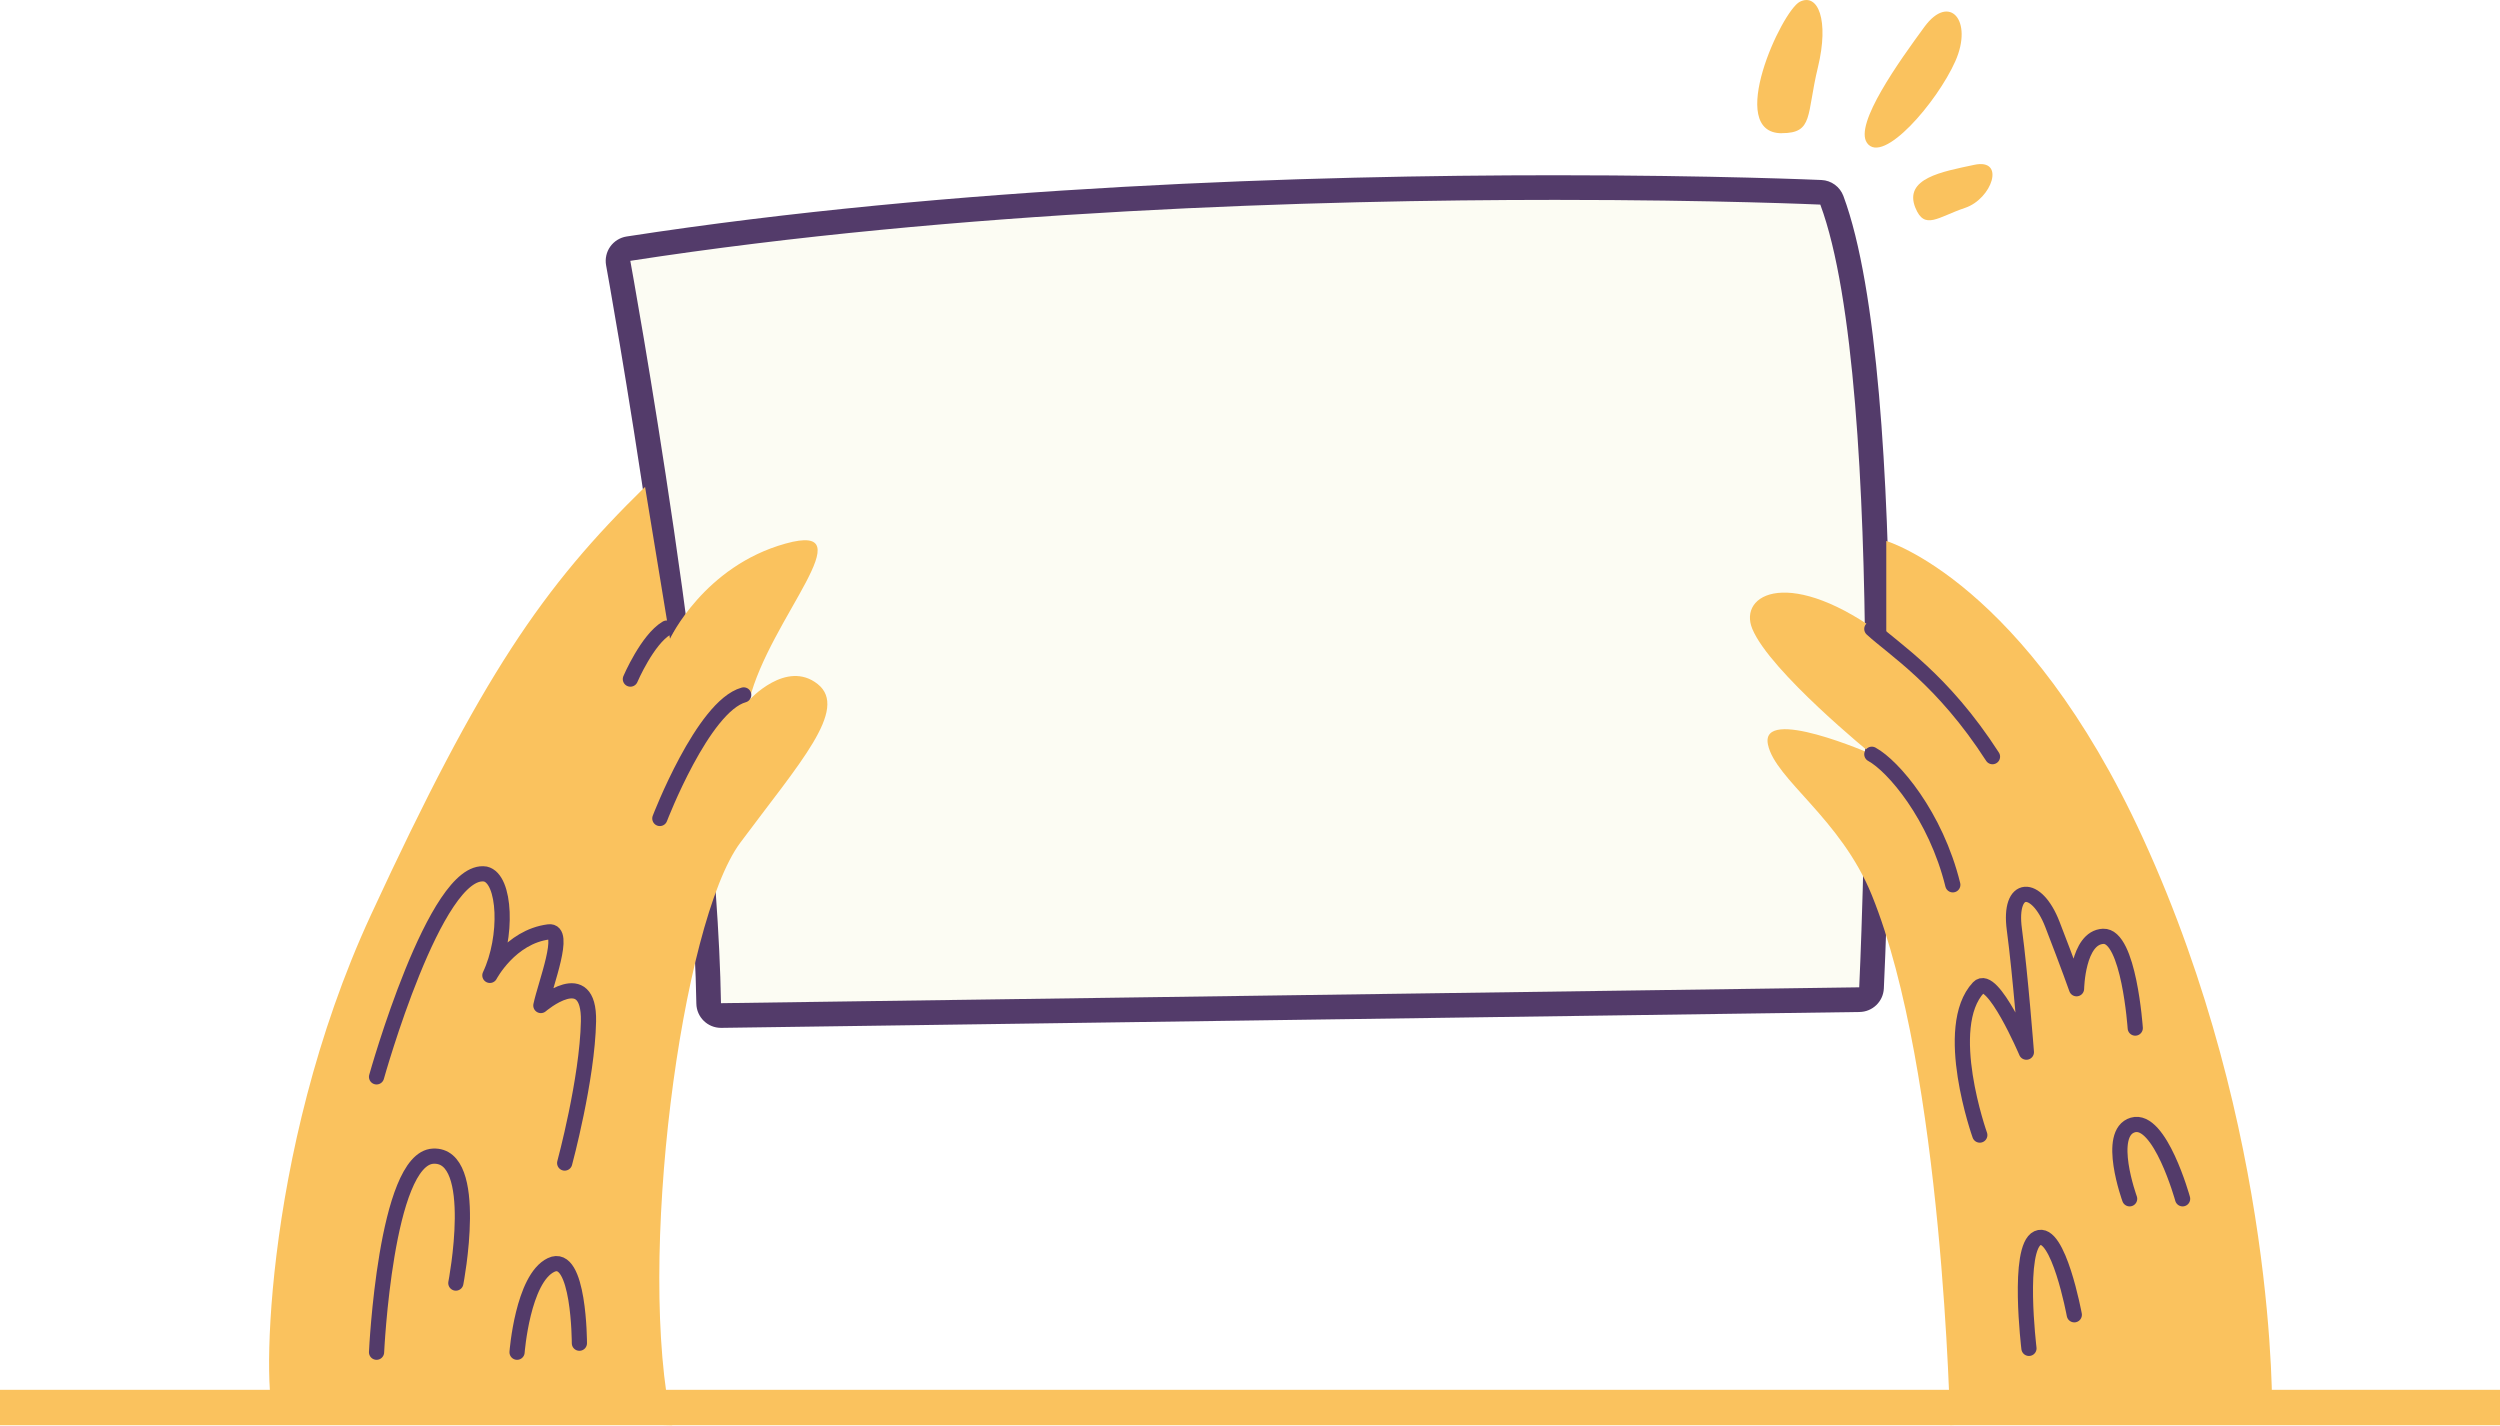
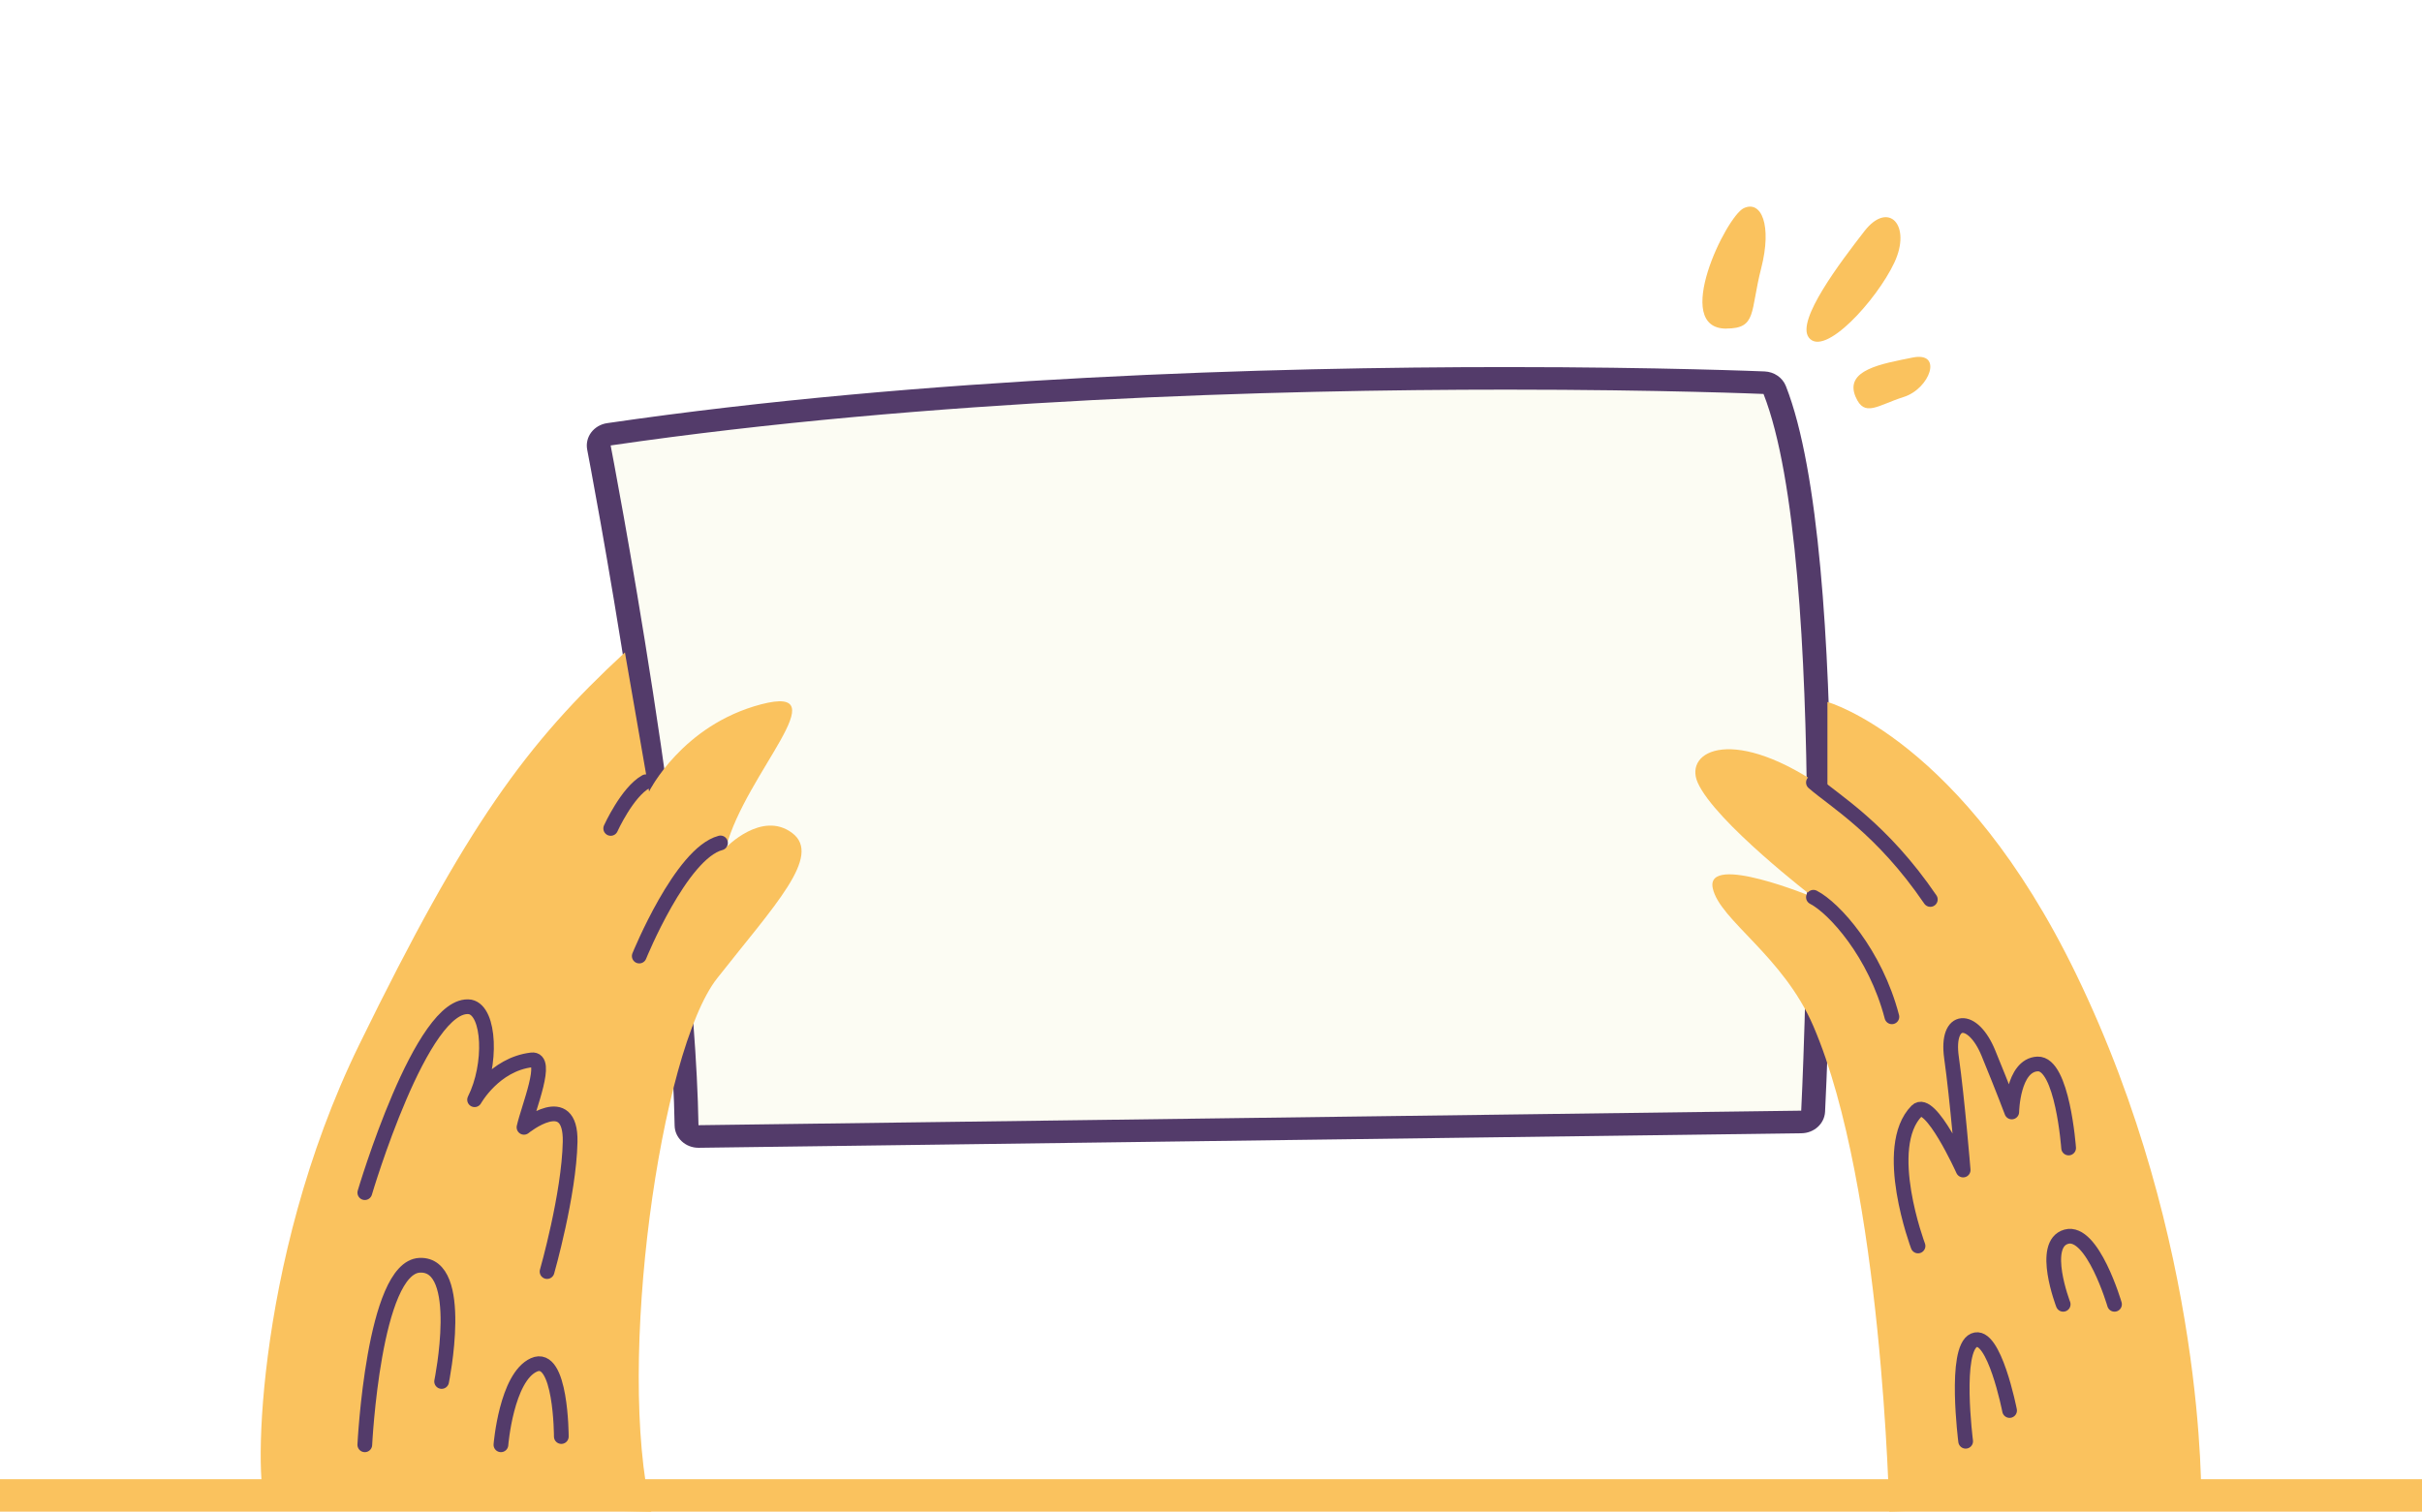
- <svg xmlns="http://www.w3.org/2000/svg" id="Layer_1" viewBox="0 0 667.77 380.69">
-   <path d="M475.94,35.57c8.5,0,6.55-4.85,9.63-17.55,3.08-12.72,0-19.98-4.82-17.55s-19.95,35.12-4.82,35.12h0Z" style="fill:#fac25e; stroke-width:0px;" />
-   <path d="M498.68,38.15c-3.47-4.96,8.69-21.89,15.35-30.98,6.66-9.08,13.1-1.71,8.25,9.19-4.85,10.9-19.37,27.85-23.61,21.79Z" style="fill:#fac25e; stroke-width:0px;" />
-   <path d="M511.62,55.53c-3.21-7.93,7.23-9.68,15.71-11.5,8.48-1.82,4.76,9.09-2.46,11.5-7.22,2.42-10.79,6.05-13.24,0Z" style="fill:#fac25e; stroke-width:0px;" />
-   <path d="M192.59,271.25c-1.79,0-3.27-1.44-3.3-3.23-1.2-71.54-23.93-196.5-24.17-197.75-.16-.87.04-1.77.56-2.5.52-.72,1.3-1.21,2.18-1.35,87.31-13.49,182.82-16.32,247.57-16.32,42.49,0,70.65,1.25,70.93,1.26,1.32.06,2.47.9,2.94,2.14,18.19,48.91,10.92,203.81,10.6,210.37-.08,1.73-1.5,3.11-3.25,3.13,0,0-304.06,4.24-304.08,4.24h.01Z" style="fill:#fcfcf3; stroke-width:0px;" />
-   <path d="M415.44,53.39c42.92,0,70.78,1.26,70.78,1.26,18.16,48.84,10.39,209.07,10.39,209.07l-304.03,4.24c-1.21-72.65-24.22-198.29-24.22-198.29,87.68-13.54,183.74-16.28,247.06-16.28M415.44,46.81c-64.86,0-160.54,2.84-248.07,16.36-1.75.27-3.33,1.25-4.36,2.69-1.03,1.44-1.43,3.26-1.12,5,.23,1.25,22.92,125.94,24.11,197.21.06,3.6,2.99,6.48,6.58,6.48h.09l304.03-4.24c3.48-.05,6.32-2.79,6.49-6.27.32-6.6,7.62-162.15-10.8-211.68-.92-2.47-3.23-4.17-5.87-4.28-.28-.01-28.51-1.27-71.08-1.27Z" style="fill:#533b6a; stroke-width:0px;" />
-   <path d="M73.62,378.27c-3.63-.61-4.24-69.62,25.42-133.8,29.66-64.17,46.01-87.78,73.26-114.42l6.66,40.56s9.08-19.37,30.88-25.42c21.79-6.05-4.24,19.98-9.68,41.77,0,0,9.87-10.9,18.25-4.24s-4.93,21.18-20.68,42.38c-15.74,21.18-27.85,112.61-18.16,155.59l-105.94-2.42h-.01Z" style="fill:#fac25e; stroke-width:0px;" />
-   <path d="M520.9,380.69s-1.86-94.6-20.92-141.58c-8.34-20.55-25.82-30.92-27.75-40.25-2.17-10.51,27.75,2.6,27.75,2.6,0,0-27.18-22.05-31.92-33.47-3.87-9.33,10.05-17.06,35.78,2.32v-25.81s37.18,10.93,68.54,79.34c36.04,78.58,34.51,153.81,34.51,153.81l-85.99,3.02h0Z" style="fill:#fac25e; stroke-width:0px;" />
-   <path d="M100.58,287.64s15.74-56.3,29.06-54.18c5.45,1.21,6.05,16.89,1.21,27.07,0,0,5.42-10.33,15.74-11.62,4.85-.61-.91,13.92-2.12,19.67,0,0,13.02-11.2,12.72,4.24s-6.36,37.84-6.36,37.84" style="fill:none; stroke:#533b6a; stroke-linecap:round; stroke-linejoin:round; stroke-width:4.06px;" />
-   <path d="M100.58,361.19s2.42-51.76,15.13-52.37c12.72-.61,6.05,33.9,6.05,33.9" style="fill:none; stroke:#533b6a; stroke-linecap:round; stroke-linejoin:round; stroke-width:4.06px;" />
-   <path d="M138.11,361.19s1.51-19.67,9.08-23.3c7.57-3.63,7.57,20.89,7.57,20.89" style="fill:none; stroke:#533b6a; stroke-linecap:round; stroke-linejoin:round; stroke-width:4.06px;" />
-   <path d="M168.38,181.39s4.54-10.6,9.68-13.62" style="fill:none; stroke:#533b6a; stroke-linecap:round; stroke-linejoin:round; stroke-width:4.06px;" />
-   <path d="M176.25,218.62s11.5-29.97,22.4-33" style="fill:none; stroke:#533b6a; stroke-linecap:round; stroke-linejoin:round; stroke-width:4.06px;" />
-   <path d="M528.82,303.19s-10.26-28.83-.34-39.42c3.73-3.99,12.78,17.27,12.78,17.27,0,0-1.59-20.68-3.21-32.79-1.62-12.12,5.89-12.38,10.16-1.35,4.28,11.03,6.45,17.2,6.45,17.2,0,0,.24-13.68,7.12-14,6.88-.31,8.56,24.51,8.56,24.51" style="fill:none; stroke:#533b6a; stroke-linecap:round; stroke-linejoin:round; stroke-width:4.06px;" />
-   <path d="M499.98,201.47c5.72,3.11,17.08,16.37,21.63,34.87" style="fill:none; stroke:#533b6a; stroke-linecap:round; stroke-linejoin:round; stroke-width:4.06px;" />
-   <path d="M499.98,167.99c5.91,5.45,18.87,13.39,32.23,34.12" style="fill:none; stroke:#533b6a; stroke-linecap:round; stroke-linejoin:round; stroke-width:4.06px;" />
-   <path d="M541.95,360.16s-3.26-26.89,2.29-29.45c5.55-2.57,9.82,20.48,9.82,20.48" style="fill:none; stroke:#533b6a; stroke-linecap:round; stroke-linejoin:round; stroke-width:4.06px;" />
-   <path d="M568.84,320.21s-6.4-17.59.86-19.72c7.25-2.13,13.29,19.72,13.29,19.72" style="fill:none; stroke:#533b6a; stroke-linecap:round; stroke-linejoin:round; stroke-width:4.06px;" />
-   <rect y="371.23" width="667.77" height="9.46" style="fill:#fac25e; stroke-width:0px;" />
+ <svg xmlns="http://www.w3.org/2000/svg" width="668px" height="417px" viewBox="0 0 668 417" version="1.1">
+   <g id="Artboard" stroke="none" stroke-width="1" fill="none" fill-rule="evenodd">
+     <g id="Palumba_Badge-Sign-with-line" transform="translate(0, 57)">
+       <path d="M476.104,33.633 C484.607,33.633 482.656,29.047 485.737,17.037 C488.818,5.008 485.737,-1.858 480.916,0.44 C476.094,2.738 460.959,33.652 476.094,33.652 L476.094,33.652 L476.104,33.633 Z" id="Path" fill="#FAC25E" fill-rule="nonzero" />
+       <path d="M498.852,36.073 C495.381,31.382 507.545,15.372 514.207,6.776 C520.869,-1.81 527.312,5.159 522.46,15.467 C517.608,25.775 503.083,41.804 498.842,36.073 L498.852,36.073 Z" id="Path" fill="#FAC25E" fill-rule="nonzero" />
+       <path d="M511.796,52.509 C508.585,45.009 519.029,43.355 527.512,41.633 C535.995,39.912 532.273,50.23 525.051,52.509 C517.828,54.797 514.257,58.23 511.806,52.509 L511.796,52.509 Z" id="Path" fill="#FAC25E" fill-rule="nonzero" />
+       <path d="M192.656,256.507 C190.866,256.507 189.385,255.145 189.355,253.452 C188.155,185.8 165.417,67.63 165.177,66.448 C165.017,65.625 165.217,64.774 165.737,64.083 C166.257,63.403 167.038,62.939 167.918,62.807 C255.258,50.05 350.801,47.374 415.573,47.374 C458.078,47.374 486.247,48.556 486.528,48.565 C487.848,48.622 488.998,49.416 489.469,50.589 C507.665,96.841 500.392,243.324 500.072,249.528 C499.992,251.164 498.572,252.469 496.821,252.488 C496.821,252.488 192.656,256.497 192.636,256.497 L192.646,256.497 L192.656,256.507 Z" id="Path" fill="#FCFCF3" fill-rule="nonzero" />
+       <path d="M415.583,50.485 C458.518,50.485 486.387,51.676 486.387,51.676 C504.554,97.863 496.781,249.386 496.781,249.386 L192.646,253.396 C191.436,184.693 168.418,65.88 168.418,65.88 C256.128,53.076 352.221,50.485 415.563,50.485 M415.583,44.262 C350.701,44.262 254.988,46.948 167.428,59.733 C165.677,59.989 164.096,60.916 163.066,62.277 C162.036,63.639 161.636,65.36 161.946,67.006 C162.176,68.188 184.874,186.102 186.064,253.5 C186.124,256.904 189.055,259.627 192.646,259.627 L192.736,259.627 L496.871,255.618 C500.352,255.571 503.193,252.979 503.363,249.689 C503.683,243.447 510.986,96.349 492.56,49.511 C491.639,47.175 489.328,45.567 486.688,45.463 C486.407,45.454 458.168,44.262 415.583,44.262 L415.583,44.262 Z" id="Shape" fill="#533B6A" fill-rule="nonzero" />
+       <path d="M73.645,357.711 C70.014,357.135 69.404,291.875 99.074,231.182 C128.744,170.499 145.1,148.172 172.359,122.979 L179.022,161.335 C179.022,161.335 188.105,143.018 209.912,137.297 C231.71,131.575 205.671,156.191 200.229,176.797 C200.229,176.797 210.102,166.489 218.485,172.787 C226.868,179.085 213.554,192.816 197.798,212.864 C182.053,232.894 169.939,319.355 179.632,360 L73.655,357.711 L73.645,357.711 L73.645,357.711 Z" id="Path" fill="#FAC25E" fill-rule="nonzero" />
+       <path d="M521.079,360 C521.079,360 519.219,270.54 500.152,226.113 C491.809,206.68 474.323,196.873 472.393,188.05 C470.222,178.111 500.152,190.509 500.152,190.509 C500.152,190.509 472.963,169.657 468.221,158.858 C464.35,150.035 478.275,142.725 504.014,161.052 L504.014,136.644 C504.014,136.644 541.206,146.98 572.577,211.673 C608.63,285.983 607.099,357.125 607.099,357.125 L521.079,359.981 L521.079,359.981 L521.079,360 Z" id="Path" fill="#FAC25E" fill-rule="nonzero" />
+       <path d="M100.615,272.006 C100.615,272.006 116.36,218.765 129.685,220.77 C135.137,221.914 135.737,236.742 130.895,246.369 C130.895,246.369 136.317,236.601 146.64,235.381 C151.492,234.804 145.73,248.544 144.52,253.982 C144.52,253.982 157.544,243.39 157.244,257.991 C156.944,272.592 150.882,293.775 150.882,293.775" id="Path" stroke="#533B6A" stroke-width="4.06" stroke-linecap="round" stroke-linejoin="round" />
+       <path d="M100.615,341.56 C100.615,341.56 103.035,292.612 115.75,292.035 C128.474,291.458 121.802,324.093 121.802,324.093" id="Path" stroke="#533B6A" stroke-width="4.06" stroke-linecap="round" stroke-linejoin="round" />
+       <path d="M138.158,341.56 C138.158,341.56 139.668,322.958 147.241,319.526 C154.813,316.093 154.813,339.281 154.813,339.281" id="Path" stroke="#533B6A" stroke-width="4.06" stroke-linecap="round" stroke-linejoin="round" />
+       <path d="M168.438,171.53 C168.438,171.53 172.98,161.506 178.121,158.65" id="Path" stroke="#533B6A" stroke-width="4.06" stroke-linecap="round" stroke-linejoin="round" />
+       <path d="M176.311,206.737 C176.311,206.737 187.815,178.395 198.718,175.53" id="Path" stroke="#533B6A" stroke-width="4.06" stroke-linecap="round" stroke-linejoin="round" />
+       <path d="M529.002,286.711 C529.002,286.711 518.739,259.448 528.662,249.433 C532.393,245.66 541.446,265.765 541.446,265.765 C541.446,265.765 539.856,246.209 538.235,234.757 C536.615,223.295 544.127,223.049 548.399,233.48 C552.68,243.911 554.851,249.745 554.851,249.745 C554.851,249.745 555.091,236.809 561.973,236.506 C568.856,236.213 570.536,259.684 570.536,259.684" id="Path" stroke="#533B6A" stroke-width="4.06" stroke-linecap="round" stroke-linejoin="round" />
+       <path d="M500.152,190.518 C505.874,193.459 517.238,205.999 521.79,223.494" id="Path" stroke="#533B6A" stroke-width="4.06" stroke-linecap="round" stroke-linejoin="round" />
+       <path d="M500.152,158.858 C506.064,164.012 519.029,171.52 532.393,191.124" id="Path" stroke="#533B6A" stroke-width="4.06" stroke-linecap="round" stroke-linejoin="round" />
+       <path d="M542.137,340.586 C542.137,340.586 538.876,315.157 544.427,312.736 C549.979,310.305 554.251,332.103 554.251,332.103" id="Path" stroke="#533B6A" stroke-width="4.06" stroke-linecap="round" stroke-linejoin="round" />
+       <path d="M569.036,302.806 C569.036,302.806 562.634,286.172 569.896,284.158 C577.149,282.144 583.191,302.806 583.191,302.806" id="Path" stroke="#533B6A" stroke-width="4.06" stroke-linecap="round" stroke-linejoin="round" />
+       <rect id="Rectangle" fill="#FAC25E" fill-rule="nonzero" x="0" y="351.054" width="668" height="8.946" />
+     </g>
+   </g>
</svg>
